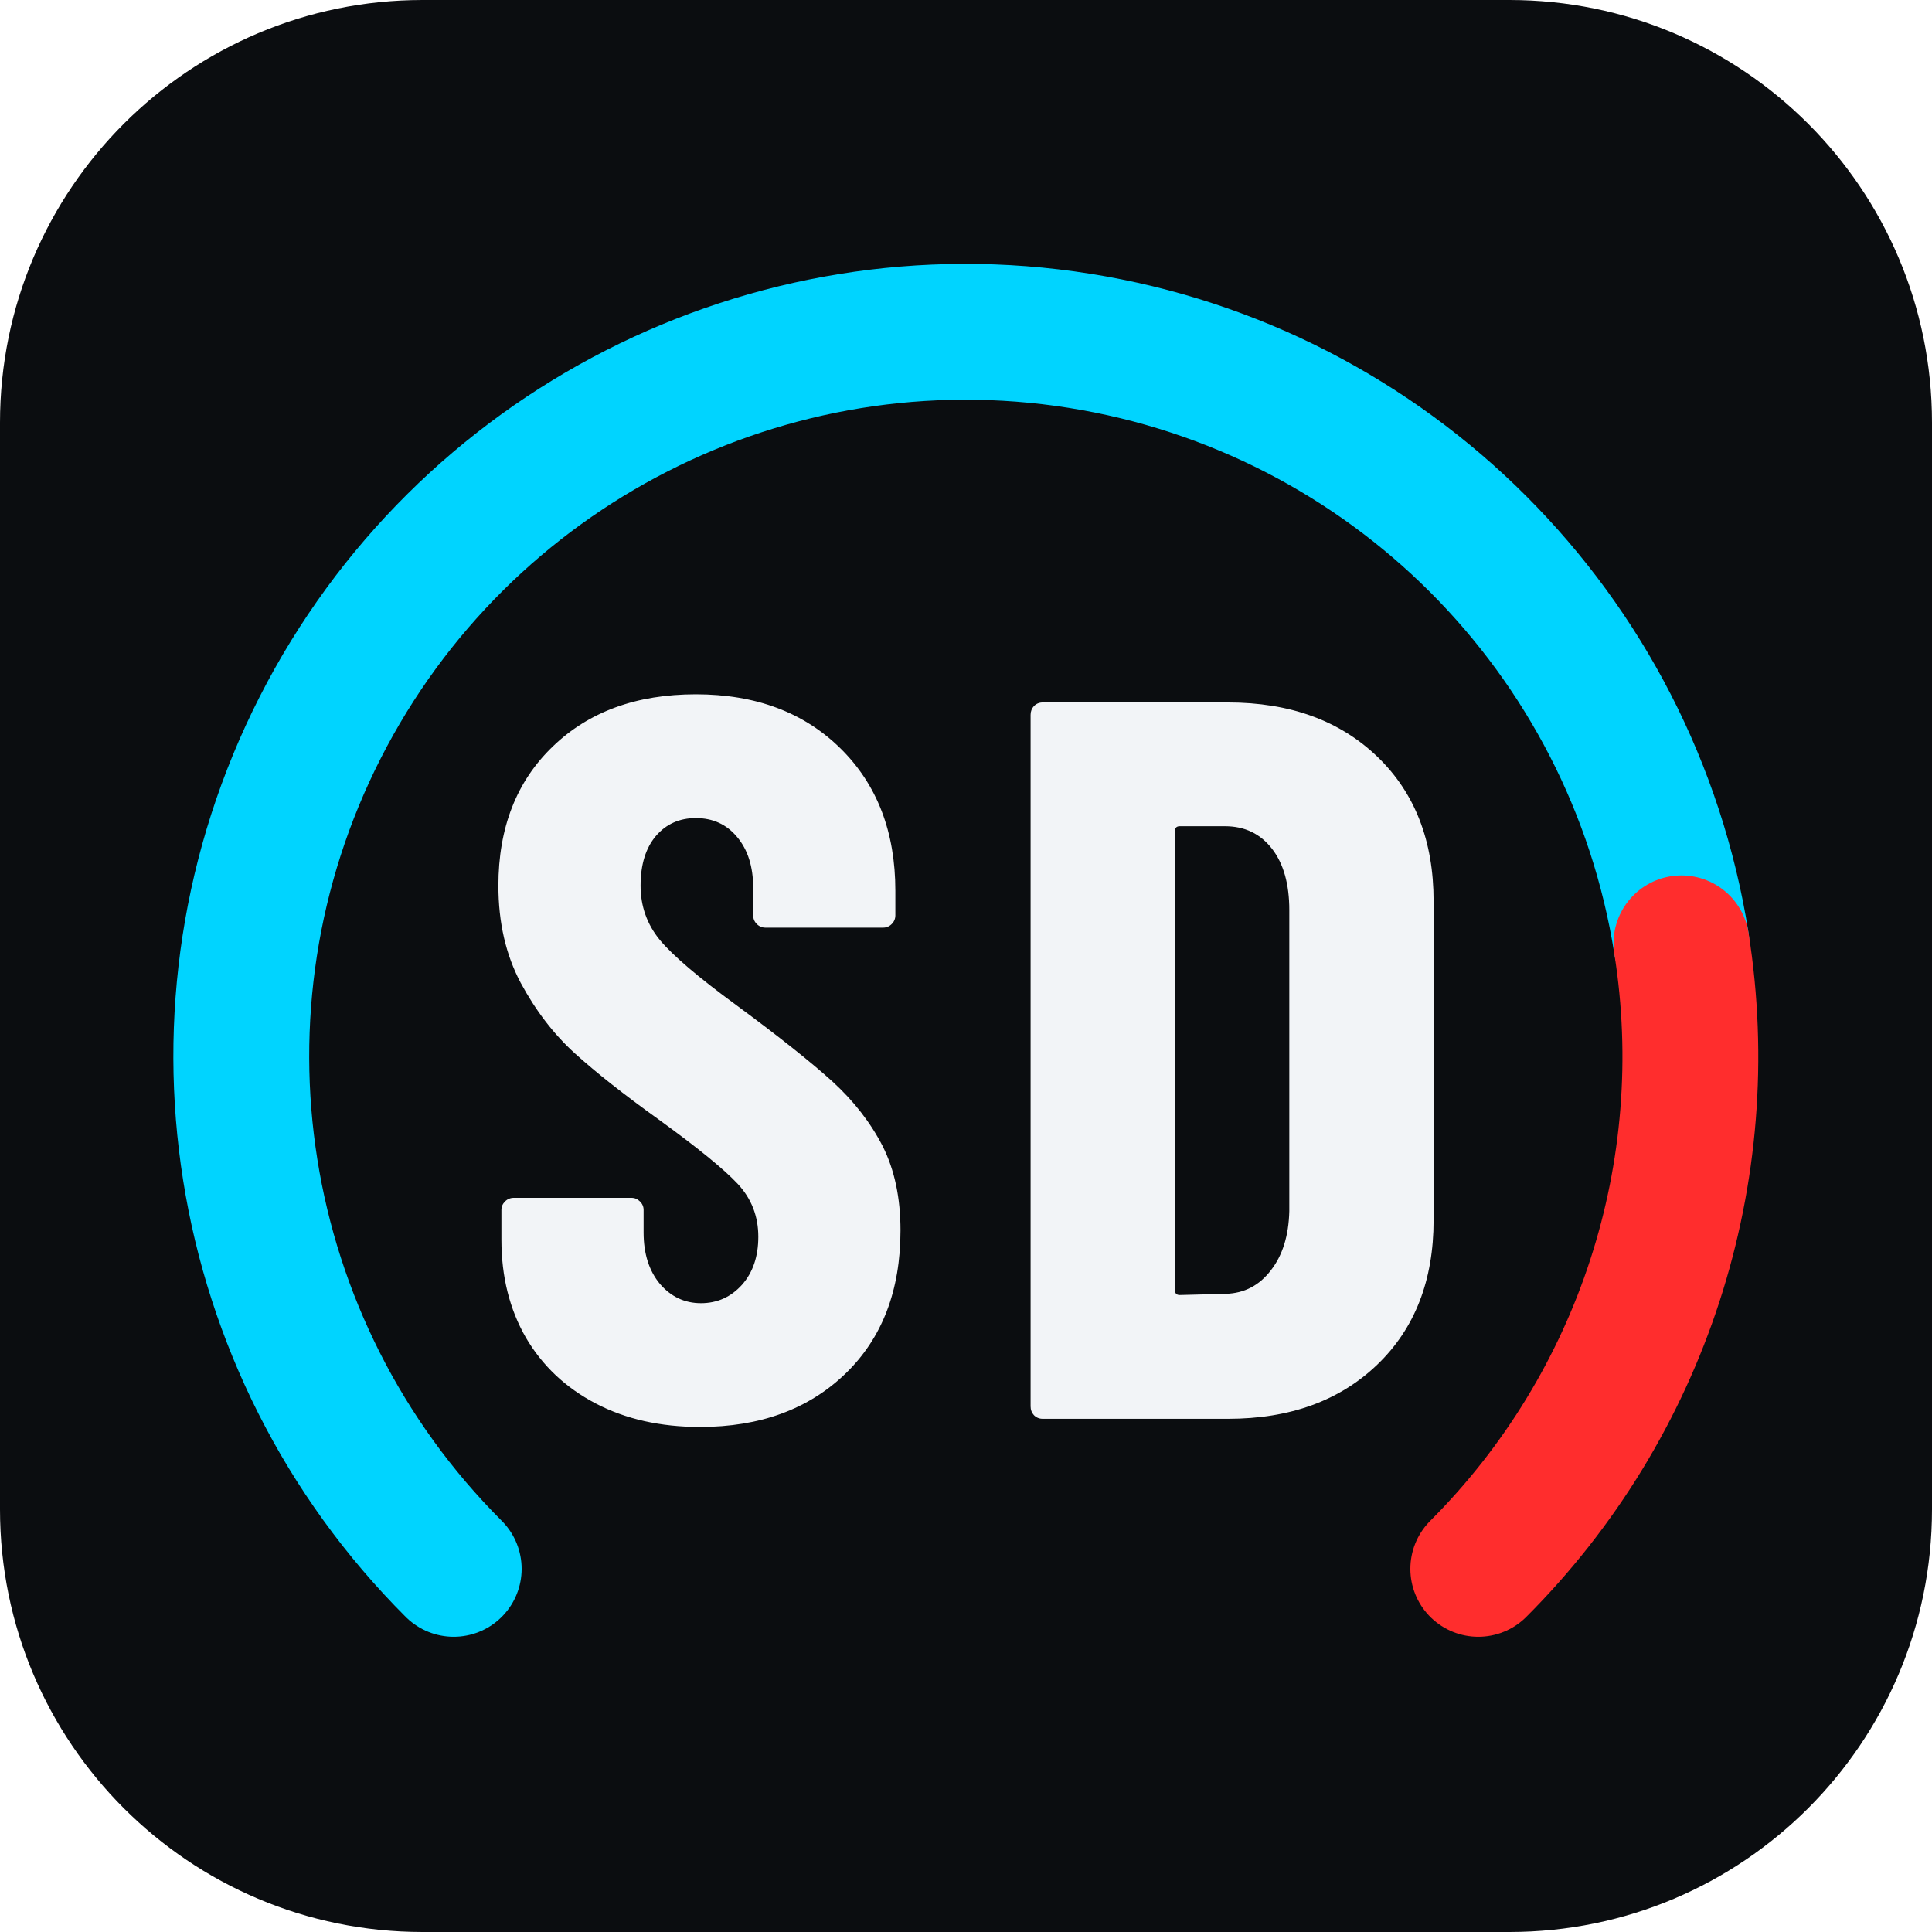
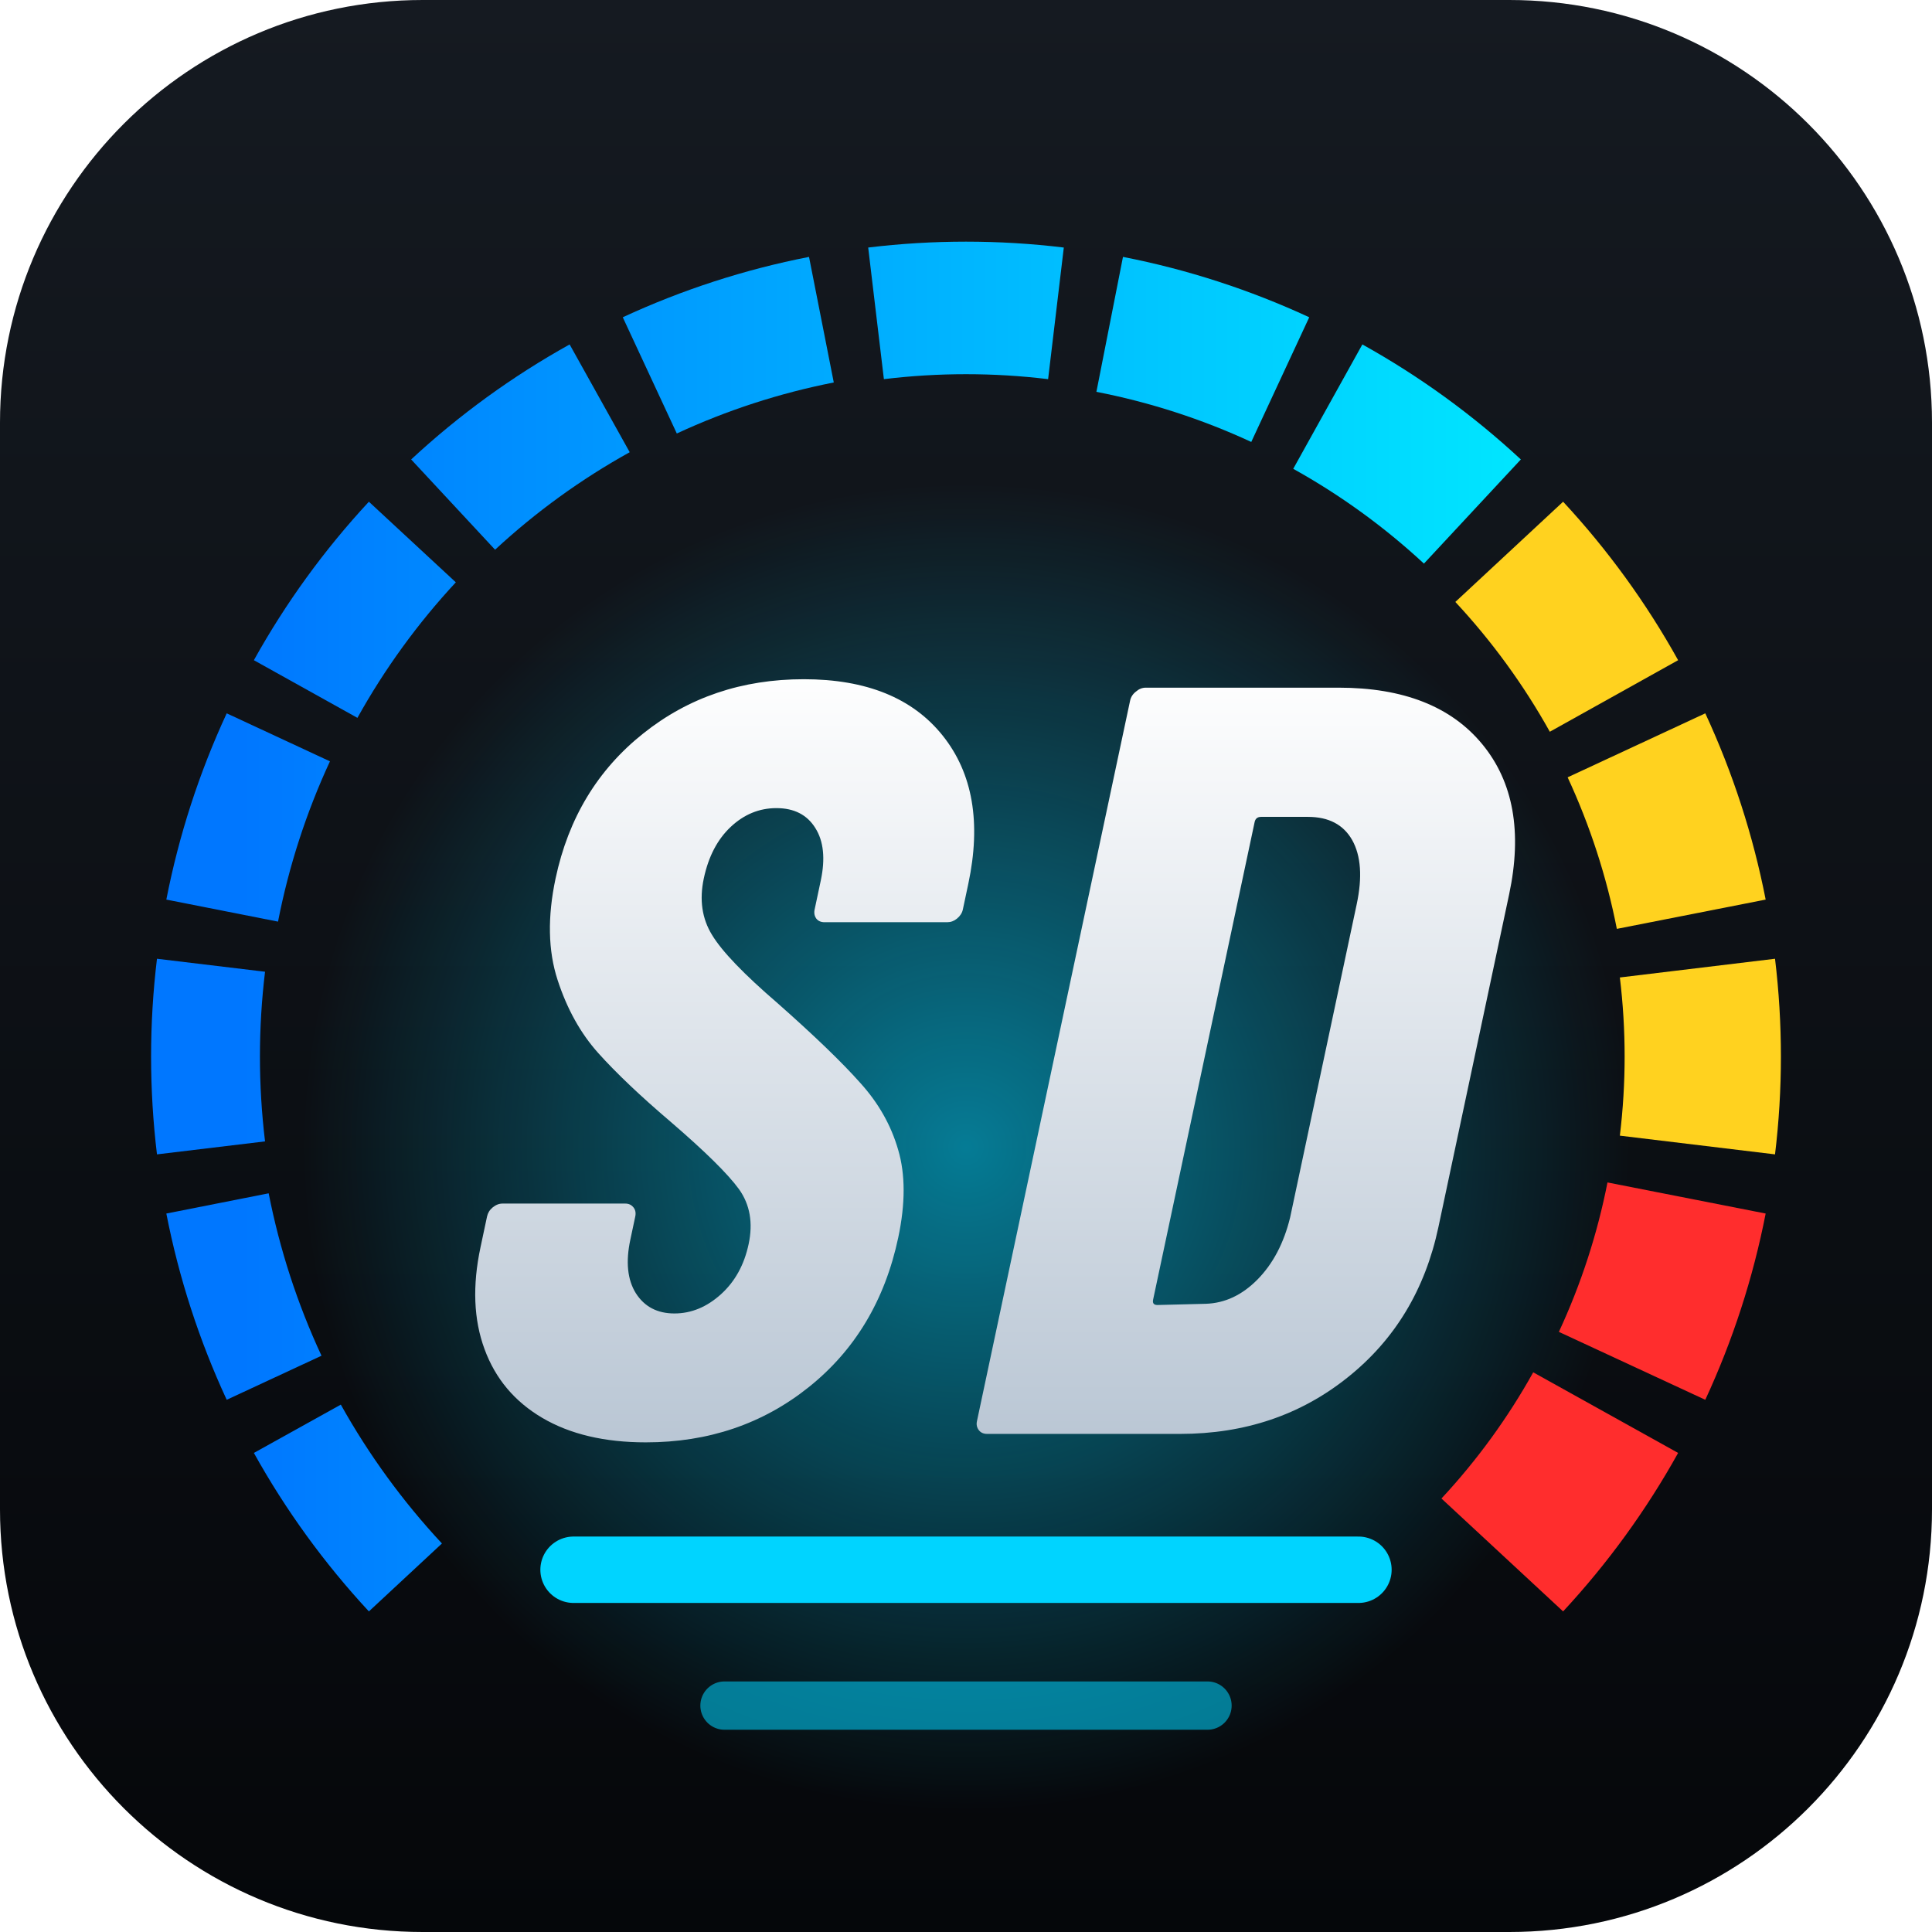
<svg xmlns="http://www.w3.org/2000/svg" viewBox="0 0 64 64" width="256" height="256">
-   <rect width="64" height="64" rx="14" fill="#0b0d10" />
-   <path d="M15.03 51.97 A24 24 0 1 1 55.70 31.25" fill="none" stroke="#00d4ff" stroke-width="4.5" stroke-linecap="round" />
-   <path d="M55.70 31.25 A24 24 0 0 1 48.97 51.97" fill="none" stroke="#ff2d2d" stroke-width="4.5" stroke-linecap="round" />
-   <path d="M16.61 41.07L16.61 40.08Q16.61 39.92 16.73 39.80Q16.85 39.68 17.02 39.68L20.92 39.68Q21.08 39.68 21.20 39.80Q21.32 39.92 21.32 40.08L21.32 40.83Q21.32 41.88 21.86 42.53Q22.41 43.17 23.22 43.17Q24.03 43.17 24.58 42.56Q25.12 41.95 25.12 40.97Q25.12 39.95 24.44 39.22Q23.76 38.49 21.80 37.07Q20.10 35.85 19.05 34.90Q18.00 33.95 17.25 32.56Q16.51 31.17 16.51 29.34Q16.51 26.46 18.31 24.73Q20.10 23.00 23.05 23.00Q26.03 23.00 27.85 24.80Q29.66 26.59 29.66 29.51L29.66 30.32Q29.66 30.49 29.54 30.61Q29.42 30.73 29.25 30.73L25.36 30.73Q25.19 30.73 25.07 30.61Q24.95 30.49 24.95 30.32L24.95 29.41Q24.95 28.36 24.42 27.73Q23.90 27.10 23.05 27.10Q22.24 27.10 21.73 27.69Q21.22 28.29 21.22 29.34Q21.22 30.36 21.86 31.14Q22.51 31.92 24.41 33.31Q26.51 34.86 27.58 35.83Q28.64 36.80 29.24 37.97Q29.83 39.14 29.83 40.76Q29.83 43.75 28.00 45.51Q26.17 47.27 23.19 47.27Q21.22 47.27 19.73 46.49Q18.24 45.71 17.42 44.31Q16.61 42.90 16.61 41.07ZM34.14 46.59L34.14 23.68Q34.14 23.51 34.25 23.39Q34.37 23.27 34.54 23.27L40.68 23.27Q43.76 23.27 45.63 25.07Q47.49 26.86 47.49 29.85L47.49 40.42Q47.49 43.41 45.63 45.20Q43.76 47.00 40.68 47.00L34.54 47.00Q34.37 47.00 34.25 46.88Q34.14 46.76 34.14 46.59ZM39.08 42.90L40.61 42.86Q41.53 42.83 42.10 42.08Q42.68 41.34 42.71 40.12L42.71 30.15Q42.71 28.86 42.14 28.12Q41.56 27.37 40.58 27.37L39.08 27.37Q38.92 27.37 38.92 27.54L38.92 42.73Q38.92 42.90 39.08 42.90Z" fill="#f2f4f7" />
+   <defs>
+     <linearGradient id="bg" x1="0" y1="0" x2="0" y2="1">
+       <stop offset="0" stop-color="#151a21" />
+       <stop offset="1" stop-color="#05070a" />
+     </linearGradient>
+     <radialGradient id="glow" cx="32" cy="38" r="22" gradientUnits="userSpaceOnUse">
+       <stop offset="0" stop-color="#00d4ff" stop-opacity=".55" />
+       <stop offset="1" stop-color="#00d4ff" stop-opacity="0" />
+     </radialGradient>
+     <linearGradient id="seg" x1="8" y1="0" x2="50" y2="0" gradientUnits="userSpaceOnUse">
+       <stop offset="0" stop-color="#0077ff" />
+       <stop offset="1" stop-color="#00e5ff" />
+     </linearGradient>
+     <linearGradient id="txt" x1="0" y1="22" x2="0" y2="48" gradientUnits="userSpaceOnUse">
+       <stop offset="0" stop-color="#ffffff" />
+       <stop offset="1" stop-color="#b9c6d4" />
+     </linearGradient>
+   </defs>
+   <rect width="64" height="64" rx="14" fill="url(#bg)" />
+   <circle cx="32" cy="38" r="22" fill="url(#glow)" />
+   <path d="M14.64 51.13 A23.7 23.7 0 0 1 11.29 46.53 L8.41 48.13 A27.0 27.0 0 0 0 12.22 53.38 Z" fill="url(#seg)" />
+   <path d="M10.65 44.91 A23.5 23.5 0 0 1 8.90 39.53 L5.51 40.20 A27.0 27.0 0 0 0 7.51 46.37 Z" fill="url(#seg)" />
+   <path d="M8.78 37.81 A23.4 23.4 0 0 1 8.78 32.19 L5.20 31.76 A27.0 27.0 0 0 0 5.20 38.24 Z" fill="url(#seg)" />
+   <path d="M9.21 30.53 A23.2 23.2 0 0 1 10.93 25.22 L7.51 23.63 A27.0 27.0 0 0 0 5.51 29.80 Z" fill="url(#seg)" />
+   <path d="M11.84 23.78 A23.1 23.1 0 0 1 15.10 19.29 L12.22 16.62 A27.0 27.0 0 0 0 8.41 21.87 Z" fill="url(#seg)" />
+   <path d="M16.40 18.21 A22.9 22.9 0 0 1 20.86 14.98 L18.87 11.41 A27.0 27.0 0 0 0 13.62 15.22 Z" fill="url(#seg)" />
+   <path d="M22.42 14.36 A22.8 22.8 0 0 1 27.62 12.67 L26.80 8.51 A27.0 27.0 0 0 0 20.63 10.51 Z" fill="url(#seg)" />
+   <path d="M29.28 12.56 A22.6 22.6 0 0 1 34.72 12.56 L35.24 8.20 A27.0 27.0 0 0 0 28.76 8.20 Z" fill="url(#seg)" />
+   <path d="M36.32 12.98 A22.4 22.4 0 0 1 41.45 14.64 L43.37 10.51 A27.0 27.0 0 0 0 37.20 8.51 Z" fill="url(#seg)" />
+   <path d="M42.84 15.53 A22.3 22.3 0 0 1 47.17 18.67 L50.38 15.22 A27.0 27.0 0 0 0 45.13 11.41 Z" fill="url(#seg)" />
+   <path d="M48.21 19.94 A22.1 22.1 0 0 1 51.34 24.24 L55.59 21.87 A27.0 27.0 0 0 0 51.78 16.62 Z" fill="#ffd21f" />
+   <path d="M51.93 25.75 A22.0 22.0 0 0 1 53.56 30.77 L58.49 29.80 A27.0 27.0 0 0 0 56.49 23.63 Z" fill="#ffd21f" />
+   <path d="M53.66 32.38 A21.8 21.8 0 0 1 53.66 37.62 L58.80 38.24 A27.0 27.0 0 0 0 58.80 31.76 Z" fill="#ffd21f" />
+   <path d="M53.25 39.17 A21.7 21.7 0 0 1 51.64 44.12 L56.49 46.37 A27.0 27.0 0 0 0 58.49 40.20 Z" fill="#ff2d2d" />
+   <path d="M50.79 45.46 A21.5 21.5 0 0 1 47.75 49.64 L51.78 53.38 A27.0 27.0 0 0 0 55.59 48.13 Z" fill="#ff2d2d" />
+   <g transform="translate(32 35) skewX(-12) translate(-32 -35)">
+     <path d="M17.26 41.32L17.26 40.30Q17.26 40.12 17.38 40.00Q17.51 39.87 17.68 39.87L21.75 39.87Q21.92 39.87 22.05 40.00Q22.17 40.12 22.17 40.30L22.17 41.07Q22.17 42.17 22.73 42.84Q23.30 43.51 24.15 43.51Q24.99 43.51 25.56 42.87Q26.12 42.24 26.12 41.21Q26.12 40.16 25.42 39.40Q24.71 38.64 22.66 37.15Q20.90 35.88 19.80 34.89Q18.71 33.91 17.93 32.46Q17.15 31.01 17.15 29.10Q17.15 26.10 19.03 24.30Q20.90 22.50 23.97 22.50Q27.08 22.50 28.97 24.37Q30.86 26.24 30.86 29.28L30.86 30.13Q30.86 30.30 30.73 30.43Q30.61 30.55 30.43 30.55L26.37 30.55Q26.19 30.55 26.07 30.43Q25.95 30.30 25.95 30.13L25.95 29.17Q25.95 28.08 25.40 27.43Q24.85 26.77 23.97 26.77Q23.12 26.77 22.59 27.39Q22.06 28.01 22.06 29.10Q22.06 30.16 22.73 30.97Q23.40 31.79 25.38 33.23Q27.57 34.86 28.68 35.87Q29.80 36.87 30.41 38.09Q31.03 39.31 31.03 41.00Q31.03 44.11 29.12 45.95Q27.22 47.78 24.11 47.78Q22.06 47.78 20.51 46.97Q18.96 46.16 18.11 44.69Q17.26 43.23 17.26 41.32ZM34.93 47.08L34.93 23.21Q34.93 23.03 35.06 22.91Q35.18 22.78 35.36 22.78L41.75 22.78Q44.96 22.78 46.90 24.65Q48.85 26.53 48.85 29.63L48.85 40.65Q48.85 43.76 46.90 45.63Q44.96 47.50 41.75 47.50L35.36 47.50Q35.18 47.50 35.06 47.38Q34.93 47.25 34.93 47.08ZM40.09 43.23L41.68 43.19Q42.63 43.16 43.23 42.38Q43.83 41.60 43.87 40.33L43.87 29.95Q43.87 28.61 43.27 27.83Q42.67 27.06 41.64 27.06L40.09 27.06Q39.91 27.06 39.91 27.23L39.91 43.05Q39.91 43.23 40.09 43.23Z" fill="url(#txt)" />
+   </g>
+   <path d="M19 52 H45" stroke="#00d4ff" stroke-width="2.2" stroke-linecap="round" />
+   <path d="M24 56.5 H40" stroke="#00d4ff" stroke-width="1.6" stroke-linecap="round" opacity=".55" />
</svg>
